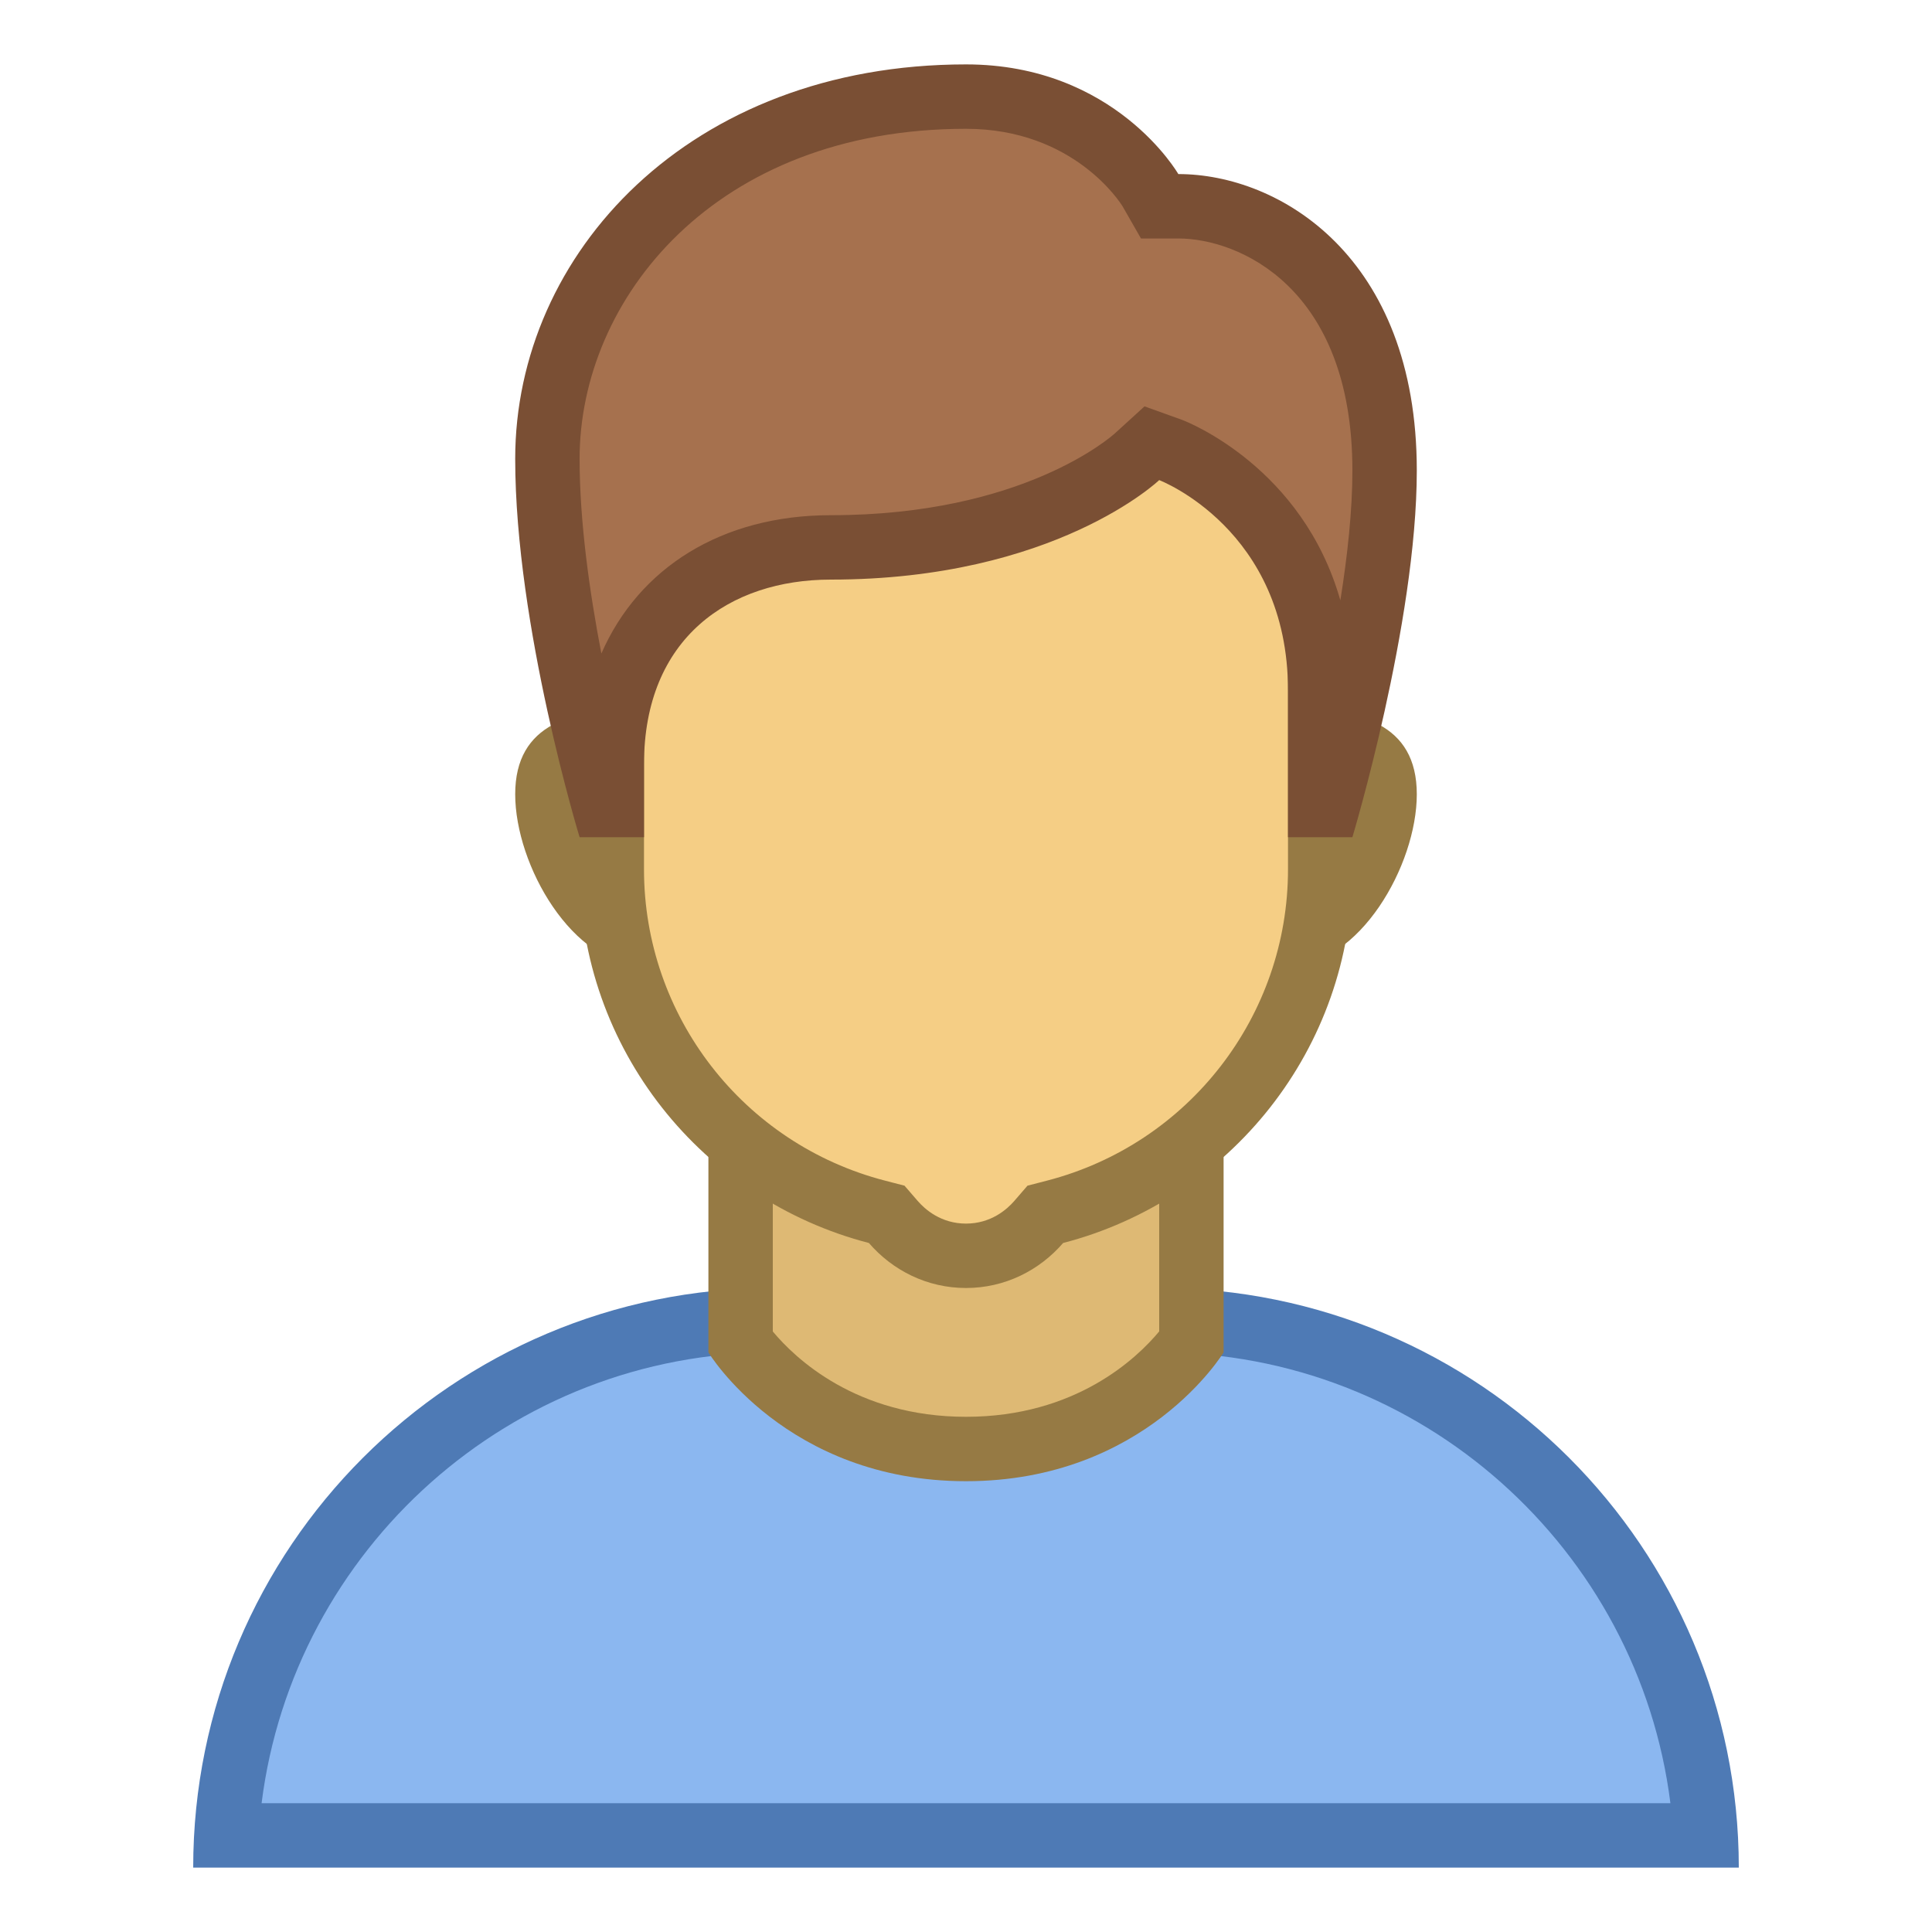
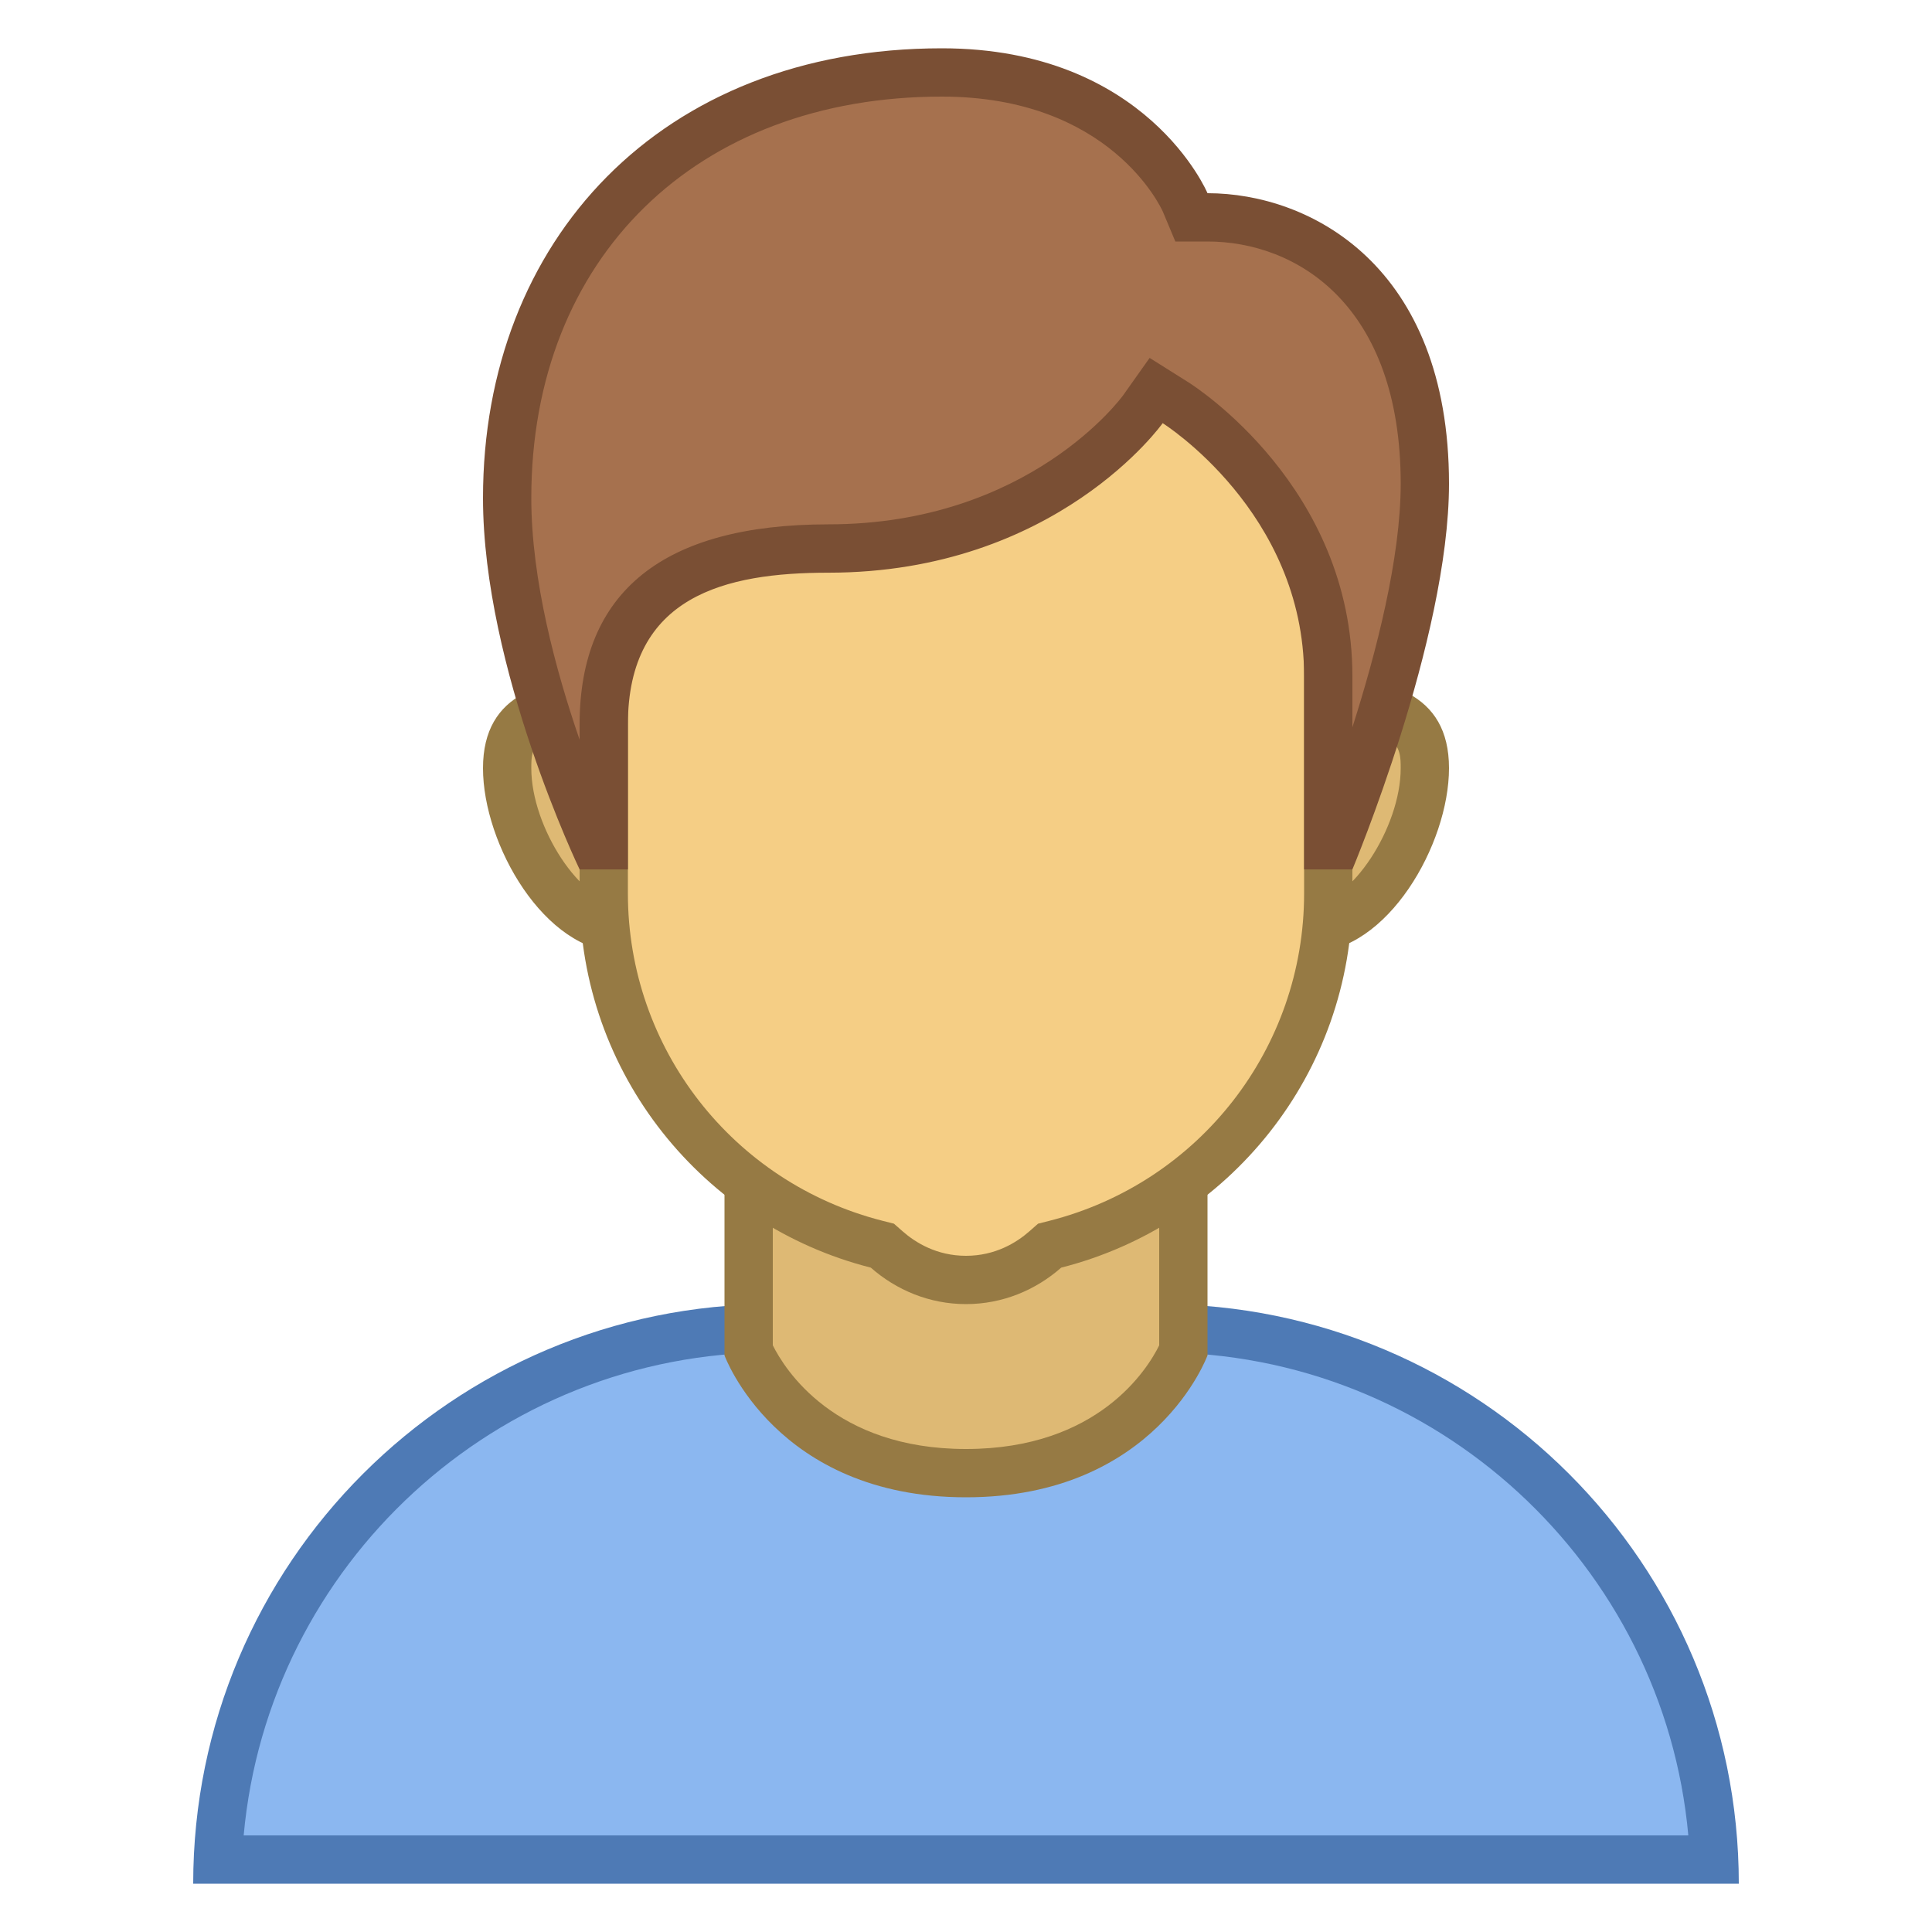
- <svg xmlns="http://www.w3.org/2000/svg" enable-background="new 0 0 30 30" height="200" viewBox="0 0 30 30" width="200">
-   <path d="m3.515 28.5c.26-4.455 3.966-8 8.485-8h6c4.519 0 8.226 3.545 8.485 8z" fill="#8bb7f0" />
-   <path d="m18 21c4.073 0 7.444 3.059 7.938 7h-21.876c.494-3.941 3.865-7 7.938-7zm0-1h-6c-4.971 0-9 4.029-9 9h24c0-4.971-4.029-9-9-9z" fill="#4e7ab5" />
-   <path d="m15 22.5c-2.13 0-3.219-1.269-3.5-1.653v-5.347h7v5.347c-.279.382-1.368 1.653-3.5 1.653z" fill="#deb974" />
-   <path d="m18 16v4.674c-.345.415-1.296 1.326-3 1.326-1.708 0-2.66-.916-3-1.325v-4.675zm1-1h-8v6s1.208 2 4 2 4-2 4-2z" fill="#967a44" />
-   <path d="m20 14.5c-.827 0-1.5-.673-1.5-1.5s.673-1.5 1.5-1.5c1.385 0 1.5.394 1.5.833 0 .906-.756 2.167-1.5 2.167z" fill="#deb974" />
-   <path d="m20 12c.825 0 .974.155.975.156.006.01.025.065.025.177 0 .72-.629 1.667-1 1.667-.551 0-1-.449-1-1s.449-1 1-1m0-1c-1.105 0-2 .895-2 2s.895 2 2 2 2-1.562 2-2.667-.895-1.333-2-1.333z" fill="#967a44" />
-   <path d="m10 14.5c-.744 0-1.5-1.261-1.5-2.167 0-.439.115-.833 1.5-.833.827 0 1.5.673 1.5 1.5s-.673 1.5-1.5 1.5z" fill="#deb974" />
-   <path d="m10 12c.551 0 1 .449 1 1s-.449 1-1 1c-.371 0-1-.947-1-1.667 0-.112.019-.167.024-.176.002-.002.151-.157.976-.157m0-1c-1.105 0-2 .229-2 1.333s.895 2.667 2 2.667 2-.895 2-2-.895-2-2-2z" fill="#967a44" />
-   <path d="m15 19.5c-.429 0-.841-.191-1.13-.525l-.102-.118-.151-.039c-2.424-.63-4.117-2.816-4.117-5.318v-6.974c0-1.301 1.059-2.359 2.359-2.359h6.281c1.301 0 2.359 1.059 2.359 2.359v6.974c0 2.502-1.693 4.688-4.118 5.317l-.151.039-.102.118c-.287.335-.699.526-1.128.526z" fill="#f5ce85" />
-   <path d="m18.141 4.667c1.025 0 1.859.834 1.859 1.86v6.973c0 2.274-1.539 4.262-3.743 4.833l-.302.078-.204.236c-.114.132-.363.353-.751.353s-.637-.221-.751-.353l-.204-.236-.302-.078c-2.204-.571-3.743-2.559-3.743-4.833v-6.974c0-1.025.834-1.86 1.859-1.86h6.282m0-.999h-6.281c-1.58 0-2.86 1.28-2.86 2.859v6.974c0 2.792 1.91 5.132 4.492 5.801.367.425.903.699 1.508.699s1.141-.274 1.508-.699c2.582-.669 4.492-3.009 4.492-5.801v-6.974c0-1.579-1.28-2.859-2.859-2.859z" fill="#967a44" />
-   <path d="m20.5 12.5v-1.777c0-2.818-2.227-3.698-2.322-3.734l-.295-.113-.229.219c-.013.011-1.54 1.405-4.754 1.405-2.065 0-3.4 1.321-3.4 3.367v.633h-.123c-.251-.904-.877-3.369-.877-5.375 0-2.727 2.278-5.625 6.5-5.625 1.984 0 2.829 1.395 2.864 1.454l.145.246.287.003c1.108 0 3.204.857 3.204 4.104 0 1.827-.627 4.285-.877 5.193z" fill="#a6714e" />
-   <path d="m15 2c1.68 0 2.405 1.162 2.429 1.2l.288.503h.579c.936 0 2.704.754 2.704 3.603 0 .624-.077 1.328-.187 2.016-.588-2.065-2.367-2.768-2.457-2.802l-.584-.21-.455.415c-.057.052-1.431 1.275-4.417 1.275-1.692 0-2.981.817-3.562 2.148-.184-.957-.338-2.049-.338-3.023 0-2.484 2.103-5.125 6-5.125m0-1c-4.295 0-7 2.94-7 6.125 0 2.601 1 5.875 1 5.875h1s0-.417 0-1.133c0-1.966 1.334-2.867 2.9-2.867 3.485 0 5.1-1.545 5.1-1.545s2 .761 2 3.267v2.278h1s1-3.323 1-5.694c0-3.329-2.139-4.603-3.703-4.603 0 0-.977-1.703-3.297-1.703z" fill="#7a4f34" />
+ <svg xmlns="http://www.w3.org/2000/svg" enable-background="new 0 0 40 40" height="200" viewBox="0 0 40 40" width="200">
+   <path d="m4.511 38.5c.263-6.11 5.315-11 11.489-11h8c6.174 0 11.227 4.89 11.489 11z" fill="#8bb7f0" />
+   <path d="m24 28c5.729 0 10.448 4.401 10.955 10h-29.91c.507-5.599 5.226-10 10.955-10zm0-1h-8c-6.627 0-12 5.373-12 12h32c0-6.627-5.373-12-12-12z" fill="#4e7ab5" />
+   <path d="m20 30.5c-3.219 0-4.309-2.102-4.5-2.537v-5.463h9v5.464c-.188.43-1.277 2.536-4.5 2.536z" fill="#deb974" />
+   <path d="m24 23v4.854c-.241.489-1.262 2.146-4 2.146-2.73 0-3.756-1.657-4-2.147v-4.853zm1-1h-10v6.062s1.066 2.938 5 2.938 5-2.938 5-2.938z" fill="#967a44" />
+   <path d="m27.143 19.214c-1.3 0-2.356-1.057-2.356-2.356s1.057-2.357 2.356-2.357c1.963 0 2.357.537 2.357 1.404 0 1.413-1.165 3.309-2.357 3.309zm-14.286 0c-1.192 0-2.357-1.896-2.357-3.31 0-.867.395-1.404 2.357-1.404 1.3 0 2.356 1.058 2.356 2.357s-1.056 2.357-2.356 2.357z" fill="#deb974" />
+   <path d="m27.143 15c1.857 0 1.857.481 1.857.905 0 1.234-1.041 2.81-1.857 2.81-1.024 0-1.857-.833-1.857-1.857s.833-1.858 1.857-1.858m-14.286 0c1.024 0 1.857.833 1.857 1.857s-.833 1.857-1.857 1.857c-.816 0-1.857-1.575-1.857-2.81 0-.423 0-.904 1.857-.904m14.286-1c-1.578 0-2.857 1.279-2.857 2.857s1.279 2.857 2.857 2.857 2.857-2.232 2.857-3.81c0-1.577-1.279-1.904-2.857-1.904zm-14.286 0c-1.578 0-2.857.327-2.857 1.905s1.279 3.81 2.857 3.81 2.857-1.279 2.857-2.857-1.279-2.858-2.857-2.858z" fill="#967a44" />
+   <path d="m20 26.5c-.604 0-1.172-.218-1.642-.631l-.091-.079-.116-.029c-3.327-.845-5.651-3.83-5.651-7.261v-9.299c0-1.826 1.486-3.312 3.312-3.312h8.375c1.826 0 3.313 1.486 3.313 3.312v9.299c0 3.431-2.324 6.416-5.651 7.261l-.116.029-.091.079c-.47.413-1.038.631-1.642.631z" fill="#f5ce85" />
+   <path d="m24.187 6.389c1.551 0 2.813 1.262 2.813 2.813v9.298c0 3.201-2.169 5.987-5.275 6.776l-.233.059-.181.159c-.263.231-.703.506-1.311.506s-1.048-.275-1.311-.506l-.181-.159-.233-.059c-3.106-.789-5.275-3.575-5.275-6.776v-9.298c0-1.551 1.262-2.813 2.813-2.813zm0-1h-8.375c-2.105 0-3.812 1.707-3.812 3.813v9.298c0 3.737 2.566 6.866 6.029 7.745.528.464 1.213.755 1.971.755s1.443-.291 1.971-.755c3.463-.879 6.029-4.008 6.029-7.745v-9.298c0-2.106-1.707-3.813-3.813-3.813z" fill="#967a44" />
+   <path d="m27.5 17.5v-3.5c0-3.635-3.033-5.582-3.163-5.663l-.398-.25-.274.384c-.085.118-2.119 2.886-6.514 2.886-1.15 0-4.65 0-4.65 3.644v2.5h-.179c-.436-.981-1.821-4.332-1.821-7.188 0-5.271 3.617-8.812 9-8.812 3.839 0 4.992 2.585 5.039 2.695l.131.303.329.001c1.671 0 4.5 1.161 4.5 5.515 0 2.621-1.407 6.394-1.838 7.485z" fill="#a6714e" />
+   <path d="m19.5 2c3.483 0 4.538 2.297 4.577 2.385l.257.615h.666c1.845 0 4 1.313 4 5.015 0 1.536-.507 3.498-1 5.043v-1.058c0-3.909-3.258-5.999-3.397-6.086l-.801-.504-.547.772c-.019.027-1.941 2.674-6.105 2.674-3.417.001-5.15 1.395-5.15 4.144v.314c-.491-1.422-1-3.305-1-5.003 0-4.971 3.416-8.311 8.5-8.311m0-1c-5.819 0-9.5 3.981-9.5 9.311 0 3.531 2 7.689 2 7.689h1s0-2.029 0-3c0-2.668 2.024-3.143 4.15-3.143 4.73 0 6.922-3.096 6.922-3.096s2.928 1.838 2.928 5.239v4h1s2-4.768 2-7.985c0-4.517-2.877-6.015-5-6.015 0 0-1.253-3-5.5-3z" fill="#7a4f34" />
</svg>
